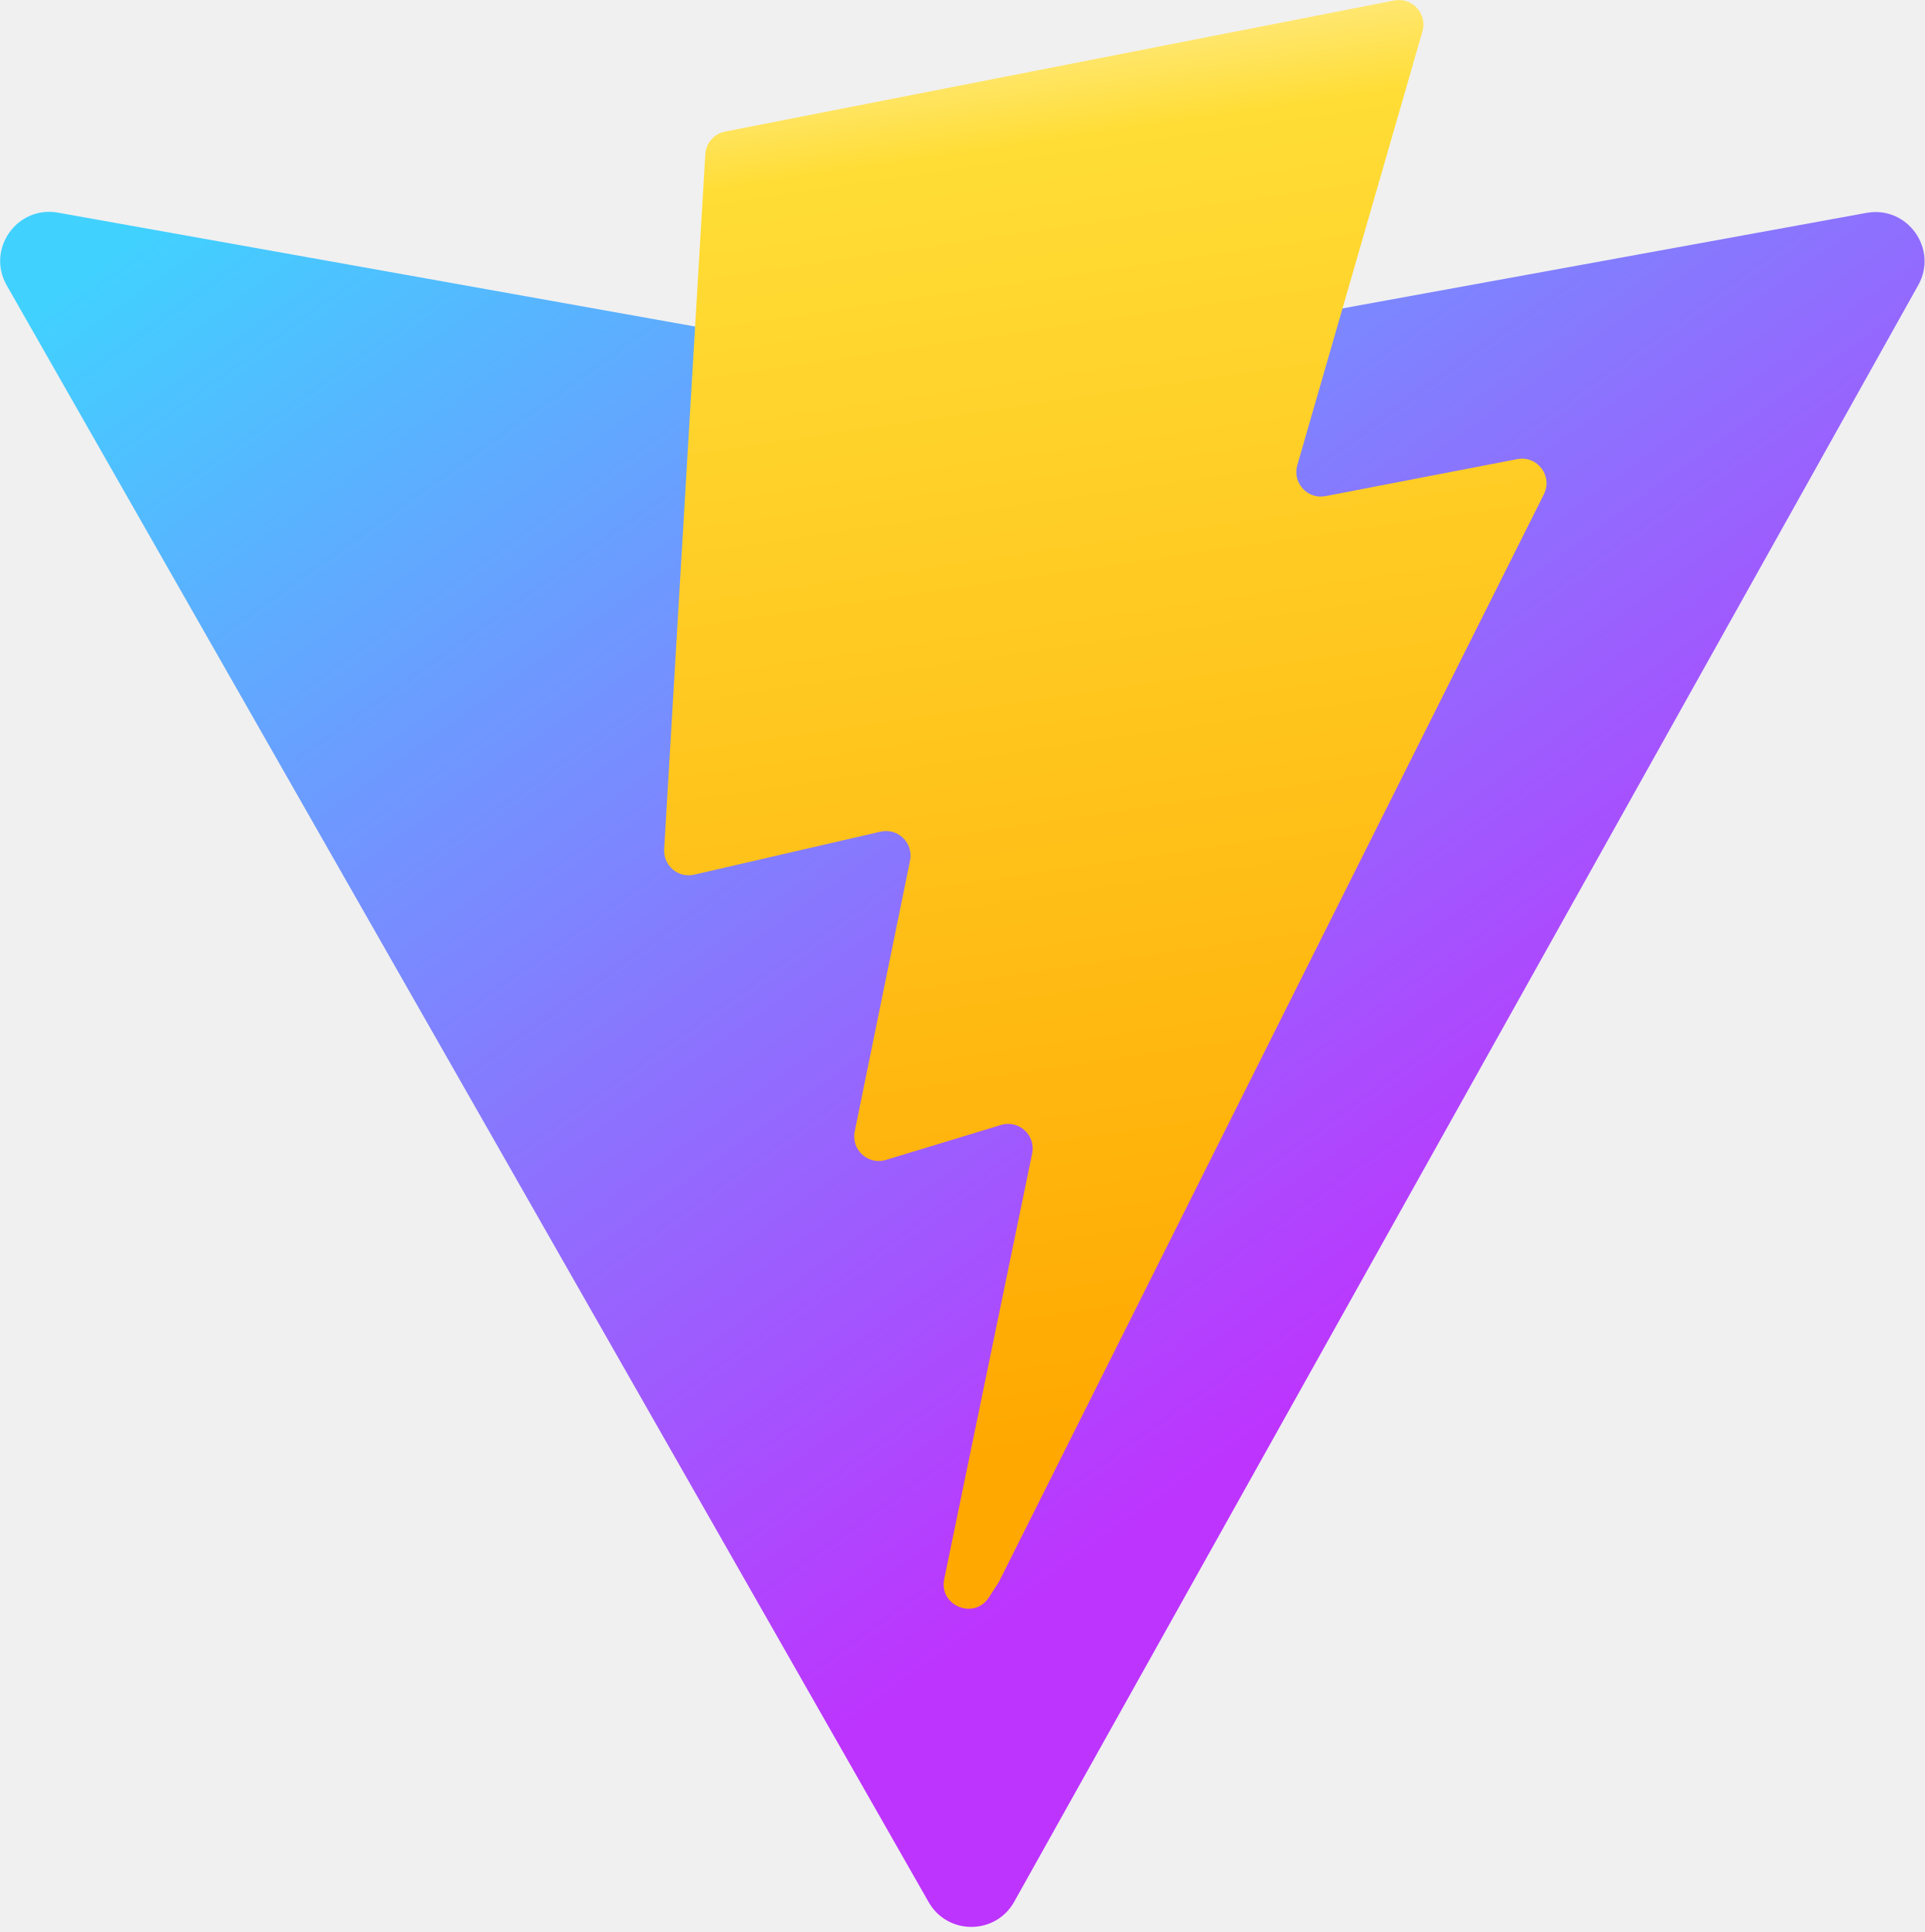
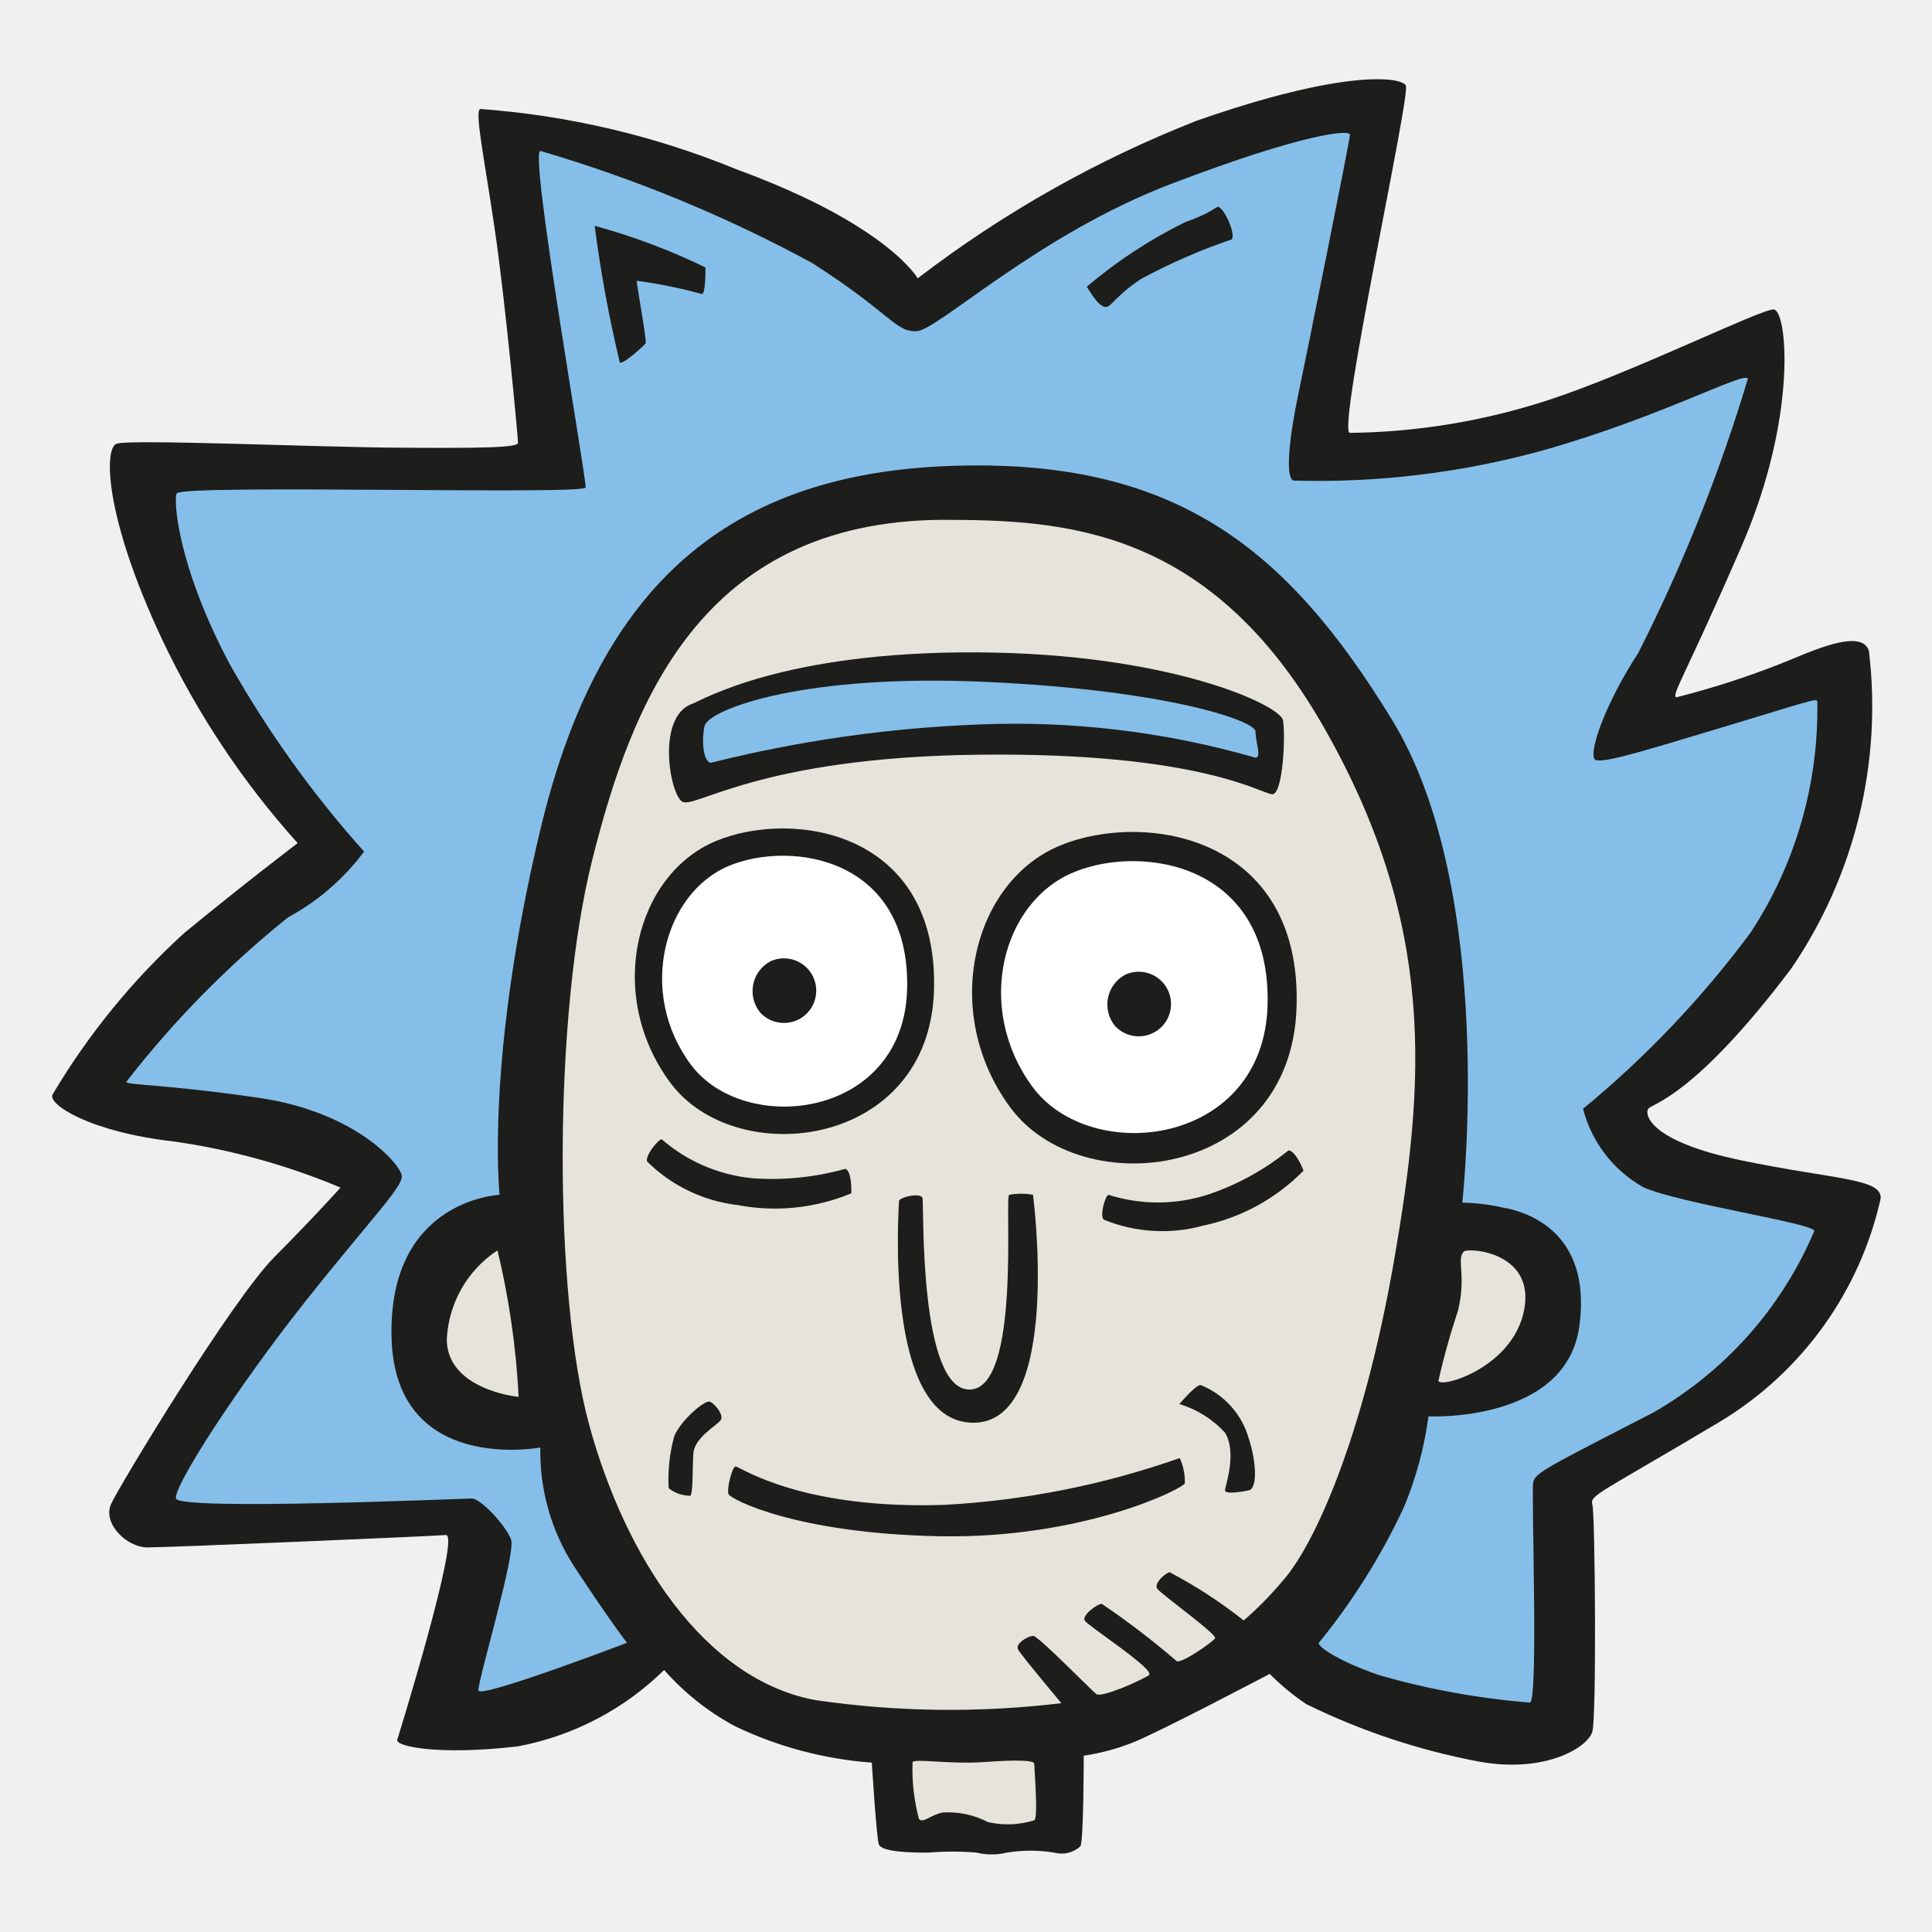
- <svg xmlns="http://www.w3.org/2000/svg" aria-hidden="true" role="img" class="iconify iconify--logos" width="31.88" height="32" preserveAspectRatio="xMidYMid meet" viewBox="0 0 256 257">
-   <defs>
-     <linearGradient id="IconifyId1813088fe1fbc01fb466" x1="-.828%" x2="57.636%" y1="7.652%" y2="78.411%">
-       <stop offset="0%" stop-color="#41D1FF" />
-       <stop offset="100%" stop-color="#BD34FE" />
-     </linearGradient>
-     <linearGradient id="IconifyId1813088fe1fbc01fb467" x1="43.376%" x2="50.316%" y1="2.242%" y2="89.03%">
-       <stop offset="0%" stop-color="#FFEA83" />
-       <stop offset="8.333%" stop-color="#FFDD35" />
-       <stop offset="100%" stop-color="#FFA800" />
-     </linearGradient>
-   </defs>
-   <path fill="url(#IconifyId1813088fe1fbc01fb466)" d="M255.153 37.938L134.897 252.976c-2.483 4.44-8.862 4.466-11.382.048L.875 37.958c-2.746-4.814 1.371-10.646 6.827-9.67l120.385 21.517a6.537 6.537 0 0 0 2.322-.004l117.867-21.483c5.438-.991 9.574 4.796 6.877 9.62Z" />
-   <path fill="url(#IconifyId1813088fe1fbc01fb467)" d="M185.432.063L96.44 17.501a3.268 3.268 0 0 0-2.634 3.014l-5.474 92.456a3.268 3.268 0 0 0 3.997 3.378l24.777-5.718c2.318-.535 4.413 1.507 3.936 3.838l-7.361 36.047c-.495 2.426 1.782 4.5 4.151 3.78l15.304-4.649c2.372-.72 4.652 1.36 4.15 3.788l-11.698 56.621c-.732 3.542 3.979 5.473 5.943 2.437l1.313-2.028l72.516-144.72c1.215-2.423-.88-5.186-3.54-4.672l-25.505 4.922c-2.396.462-4.435-1.77-3.759-4.114l16.646-57.705c.677-2.35-1.37-4.583-3.769-4.113Z" />
+ <svg xmlns="http://www.w3.org/2000/svg" width="800px" height="800px" viewBox="0 0 64 64">
+   <path d="m9.86 27.93a28 28 0 0 1 -4.5-6.77c-1.9-4.05-1.92-6.3-1.5-6.46s6.52.11 9.3.13 4 0 4-.16-.41-4.6-.76-7-.69-4-.49-4.06a27.67 27.67 0 0 1 8.49 2c5 1.83 6 3.61 6 3.61a38 38 0 0 1 9.24-5.22c4.85-1.7 6.76-1.46 6.93-1.17s-2.28 11.39-1.86 11.51a22 22 0 0 0 6.59-1.09c2.73-.89 7-3 7.45-3s.82 3.52-1.06 7.85-2.33 4.92-2.16 5a28.33 28.33 0 0 0 4.06-1.36c1.41-.59 2.15-.68 2.32-.18a15.4 15.4 0 0 1 -2.57 10.52c-3.21 4.26-4.62 4.48-4.74 4.65s0 1.07 3.09 1.71 4.65.59 4.61 1.26a11.58 11.58 0 0 1 -5.3 7.38c-4.09 2.44-4.34 2.44-4.25 2.77s.14 7 0 7.51-1.53 1.39-3.73 1a22.33 22.33 0 0 1 -5.75-1.91 7.89 7.89 0 0 1 -1.21-1s-3.68 1.94-4.55 2.28a7.38 7.38 0 0 1 -1.61.43s0 2.82-.11 3a.92.92 0 0 1 -.87.21 4.88 4.88 0 0 0 -1.57 0 2.09 2.09 0 0 1 -1 0 9.27 9.27 0 0 0 -1.58 0c-.46 0-1.58 0-1.66-.28s-.23-2.7-.23-2.7a12.66 12.66 0 0 1 -4.54-1.21 8.49 8.49 0 0 1 -2.34-1.86 9.38 9.38 0 0 1 -4.84 2.53c-2.65.31-4.07 0-4-.22s2.11-6.82 1.61-6.78-9.17.41-9.88.41-1.5-.81-1.21-1.44 4-6.76 5.41-8.18 2.19-2.3 2.19-2.3a22.44 22.44 0 0 0 -5.54-1.53c-2.74-.31-4.16-1.22-4-1.55a23.31 23.31 0 0 1 4.36-5.35c1.98-1.63 3.76-2.98 3.76-2.98z" fill="#1d1d1b" />
+   <path d="m5.86 16.34c.3-.3 13.5.06 13.54-.19s-1.88-11.15-1.5-11.15a46 46 0 0 1 9 3.71c2.63 1.68 2.76 2.3 3.47 2.26s4-3.19 8.43-4.88 5.92-1.8 5.92-1.63-1.44 7.31-1.72 8.64-.44 2.74-.15 2.82a28 28 0 0 0 8.26-1c3.93-1.11 6.74-2.66 6.79-2.37a55.16 55.16 0 0 1 -3.63 9.08c-1.19 1.83-1.67 3.41-1.42 3.54s1.66-.31 4.35-1.12 3-.94 3-.81a13.49 13.49 0 0 1 -2.2 7.64 33 33 0 0 1 -5.56 5.85 4.18 4.18 0 0 0 2 2.6c1.17.53 5.7 1.2 5.66 1.45a12.59 12.59 0 0 1 -5.31 6c-3.51 1.81-3.93 2-4 2.32s.18 7.26-.11 7.3a25.34 25.34 0 0 1 -5-.91c-1.41-.49-2-.94-2-1.06a21.37 21.37 0 0 0 2.83-4.51 12 12 0 0 0 .81-3s4.57.22 5-3-1.89-3.81-2.55-3.92a6.49 6.49 0 0 0 -1.33-.16s1.16-10.3-2.33-16-7.21-8.71-14.76-8.4-11.59 4.29-13.44 12-1.36 12.14-1.36 12.14-3.69.15-3.58 4.72 4.93 3.65 4.93 3.65a7 7 0 0 0 1.1 3.91c1.22 1.86 1.77 2.56 1.77 2.56s-4.88 1.86-4.92 1.58 1.25-4.54 1.08-5-1-1.36-1.3-1.36-9.71.41-9.8 0 2.09-3.76 4.27-6.51 3.25-3.81 3.21-4.18-1.51-2.11-4.72-2.58-4.48-.42-4.4-.54a32.65 32.65 0 0 1 5.35-5.44 7.72 7.72 0 0 0 2.52-2.18 35.44 35.44 0 0 1 -4.45-6.21c-1.77-3.33-1.87-5.53-1.75-5.66z" fill="#85bfe9" />
+   <path d="m20.53 12a42.8 42.8 0 0 1 -.83-4.52 21.08 21.08 0 0 1 3.67 1.38c0 .17 0 .88-.12.88a16.26 16.26 0 0 0 -2.16-.44c0 .12.34 2 .3 2.07s-.78.74-.86.63z" fill="#1d1d1b" />
+   <path d="m36 9.5a15.63 15.63 0 0 1 3.26-2.14c1.2-.43 1-.63 1.2-.43s.47.87.34 1a19.73 19.73 0 0 0 -3 1.31c-.95.63-1 1-1.23.92s-.45-.49-.57-.66z" fill="#1d1d1b" />
+   <path d="m16.48 41.42a26.38 26.38 0 0 1 .7 4.85c-.12 0-2.36-.27-2.38-1.89a3.74 3.74 0 0 1 1.68-2.96z" fill="#e6e4da" />
+   <path d="m48.49 41.46c.13-.14 2.37 0 2 1.93s-2.79 2.61-2.84 2.35a24.06 24.06 0 0 1 .65-2.33c.28-1.17-.06-1.7.19-1.95z" fill="#e6e4da" />
+   <path d="m31.2 17.22c4 0 8.84.22 12.63 6.83s3.37 11.85 2.34 17.76-2.67 9.44-3.69 10.57a11.44 11.44 0 0 1 -1.28 1.3 15.58 15.58 0 0 0 -2.46-1.6c-.21.08-.5.38-.41.54s2 1.52 1.92 1.65-1.16.88-1.28.75a27 27 0 0 0 -2.47-1.89c-.16 0-.66.38-.57.55s2.37 1.64 2.13 1.81-1.57.76-1.74.63-1.93-1.93-2.09-1.93-.62.25-.5.46 1.43 1.77 1.43 1.77a30.9 30.9 0 0 1 -8.14-.1c-3.7-.68-6.31-4.76-7.5-9.11s-1.19-13.61.1-18.73 3.56-11.2 11.58-11.26z" fill="#e6e4da" />
+   <path d="m30.23 58.37c.12-.12 1.25.08 2.37 0s1.66-.06 1.66.06.14 1.83 0 1.87a2.94 2.94 0 0 1 -1.53.06 2.87 2.87 0 0 0 -1.5-.32c-.41.08-.66.38-.79.21a6.4 6.4 0 0 1 -.21-1.88z" fill="#e6e4da" />
+   <path d="m22.94 23.31c.33-.12 3-1.73 9.41-1.7s10.06 1.75 10.15 2.25 0 2.45-.35 2.45-2.34-1.39-9.69-1.31-9.46 1.83-9.87 1.55-.85-2.82.35-3.24z" fill="#1d1d1b" />
+   <path d="m23.36 24c.25-.52 3.27-1.69 9.33-1.41s8.9 1.3 8.9 1.64.21.87 0 .87a28.74 28.74 0 0 0 -9.18-1.1 43.37 43.37 0 0 0 -8.87 1.27c-.34-.1-.26-1.14-.18-1.27z" fill="#85bfe9" />
+   <path d="m35.14 28c2.79-1.14 8-.31 7.81 5.38s-7.13 6.49-9.48 3.31-1.23-7.52 1.67-8.69z" fill="#1d1d1b" />
+   <path d="m35.58 28.89c2.28-.94 6.54-.26 6.41 4.41s-5.86 5.33-7.79 2.7-1-6.14 1.38-7.11z" fill="#ffffff" />
+   <path d="m23.74 27.85c2.57-1.05 7.35-.29 7.2 4.95s-6.57 6-8.74 3.06-1.13-6.92 1.54-8.01z" fill="#1d1d1b" />
+   <path d="m24.15 28.68c2.1-.86 6-.24 5.9 4.07s-5.39 4.91-7.17 2.51-.88-5.68 1.27-6.58z" fill="#ffffff" />
+   <g fill="#1d1d1b">
+     <path d="m25.51 31.85a1.07 1.07 0 1 1 -.32 1.7 1.12 1.12 0 0 1 .32-1.7z" />
+     <path d="m37.27 32.29a1.07 1.07 0 1 1 -.33 1.7 1.12 1.12 0 0 1 .33-1.7z" />
+     <path d="m21.92 37.74a5.37 5.37 0 0 0 3 1.29 9 9 0 0 0 3.08-.31c.2.05.21.65.2.81a6.57 6.57 0 0 1 -3.76.39 5.1 5.1 0 0 1 -3-1.44c-.09-.17.36-.74.48-.74z" />
+     <path d="m36.72 39.58a5.4 5.4 0 0 0 3.27 0 8.55 8.55 0 0 0 2.69-1.47c.21 0 .45.52.5.67a6.54 6.54 0 0 1 -3.32 1.82 5.13 5.13 0 0 1 -3.28-.19c-.17-.08.02-.79.14-.83z" />
+     <path d="m29.78 39.79c0-.13.73-.3.78-.1s-.13 6.38 1.57 6.34 1.14-6.36 1.3-6.45a2.14 2.14 0 0 1 .79 0s1 7.59-2 7.55-2.43-7.26-2.44-7.34z" />
+     <path d="m22.15 49.3a5.38 5.38 0 0 1 .19-1.74c.25-.55 1-1.17 1.16-1.13s.5.45.37.62-.86.58-.9 1.08 0 1.37-.11 1.42a1.18 1.18 0 0 1 -.71-.25z" />
+     <path d="m39.07 46.51s.53-.63.7-.63a2.7 2.7 0 0 1 1.5 1.49c.38 1 .39 1.94.1 2s-.79.13-.79 0 .41-1.24 0-1.91a3.37 3.37 0 0 0 -1.51-.95z" />
+     <path d="m24.38 48.58c.21.06 2.22 1.43 6.91 1.27a28 28 0 0 0 7.79-1.55 1.9 1.9 0 0 1 .17.83c0 .16-3.35 1.85-8.12 1.76s-6.94-1.23-7-1.4.13-.95.25-.91z" />
+   </g>
</svg>
